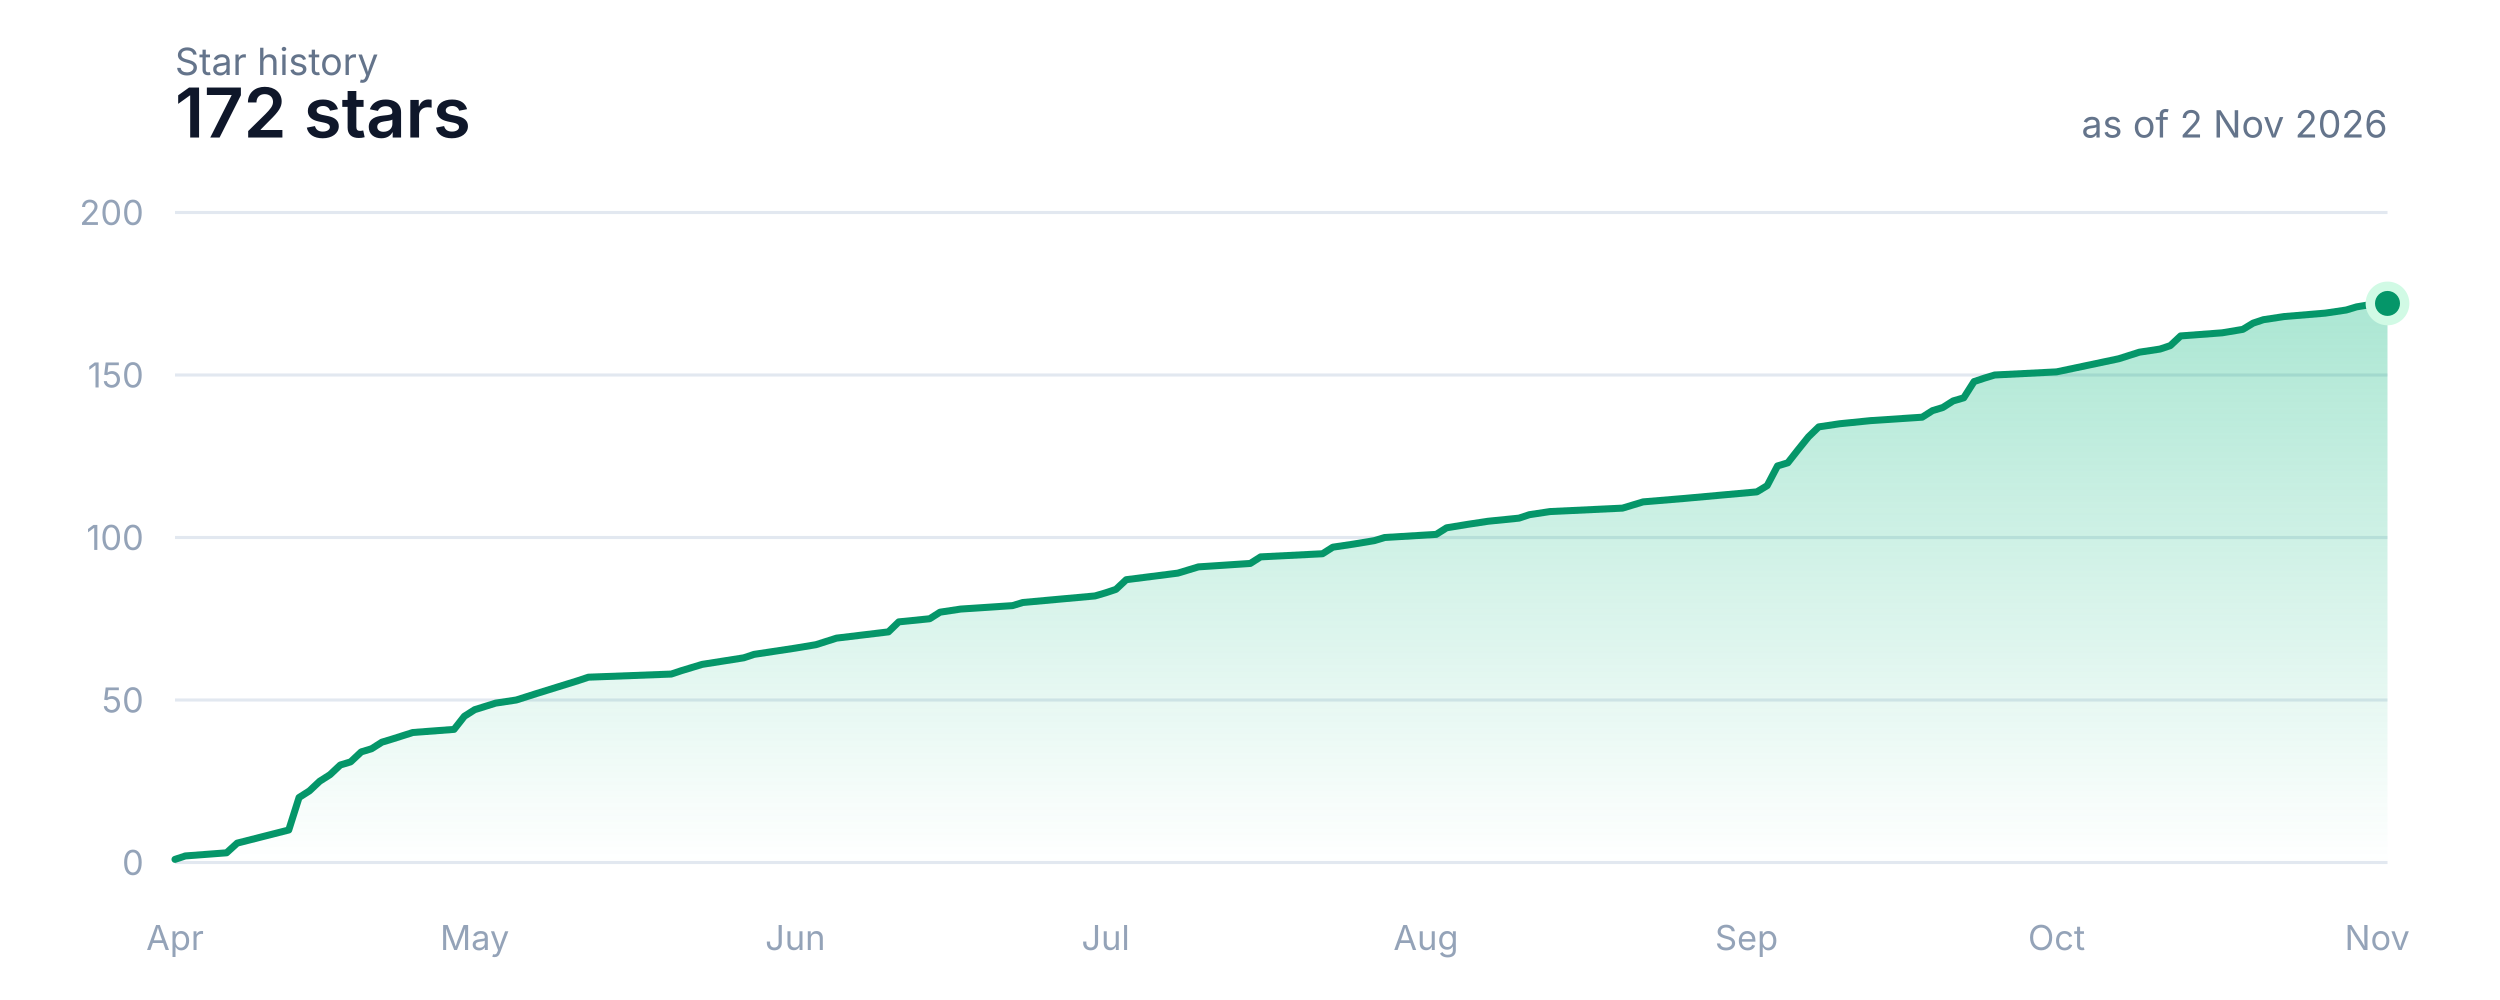
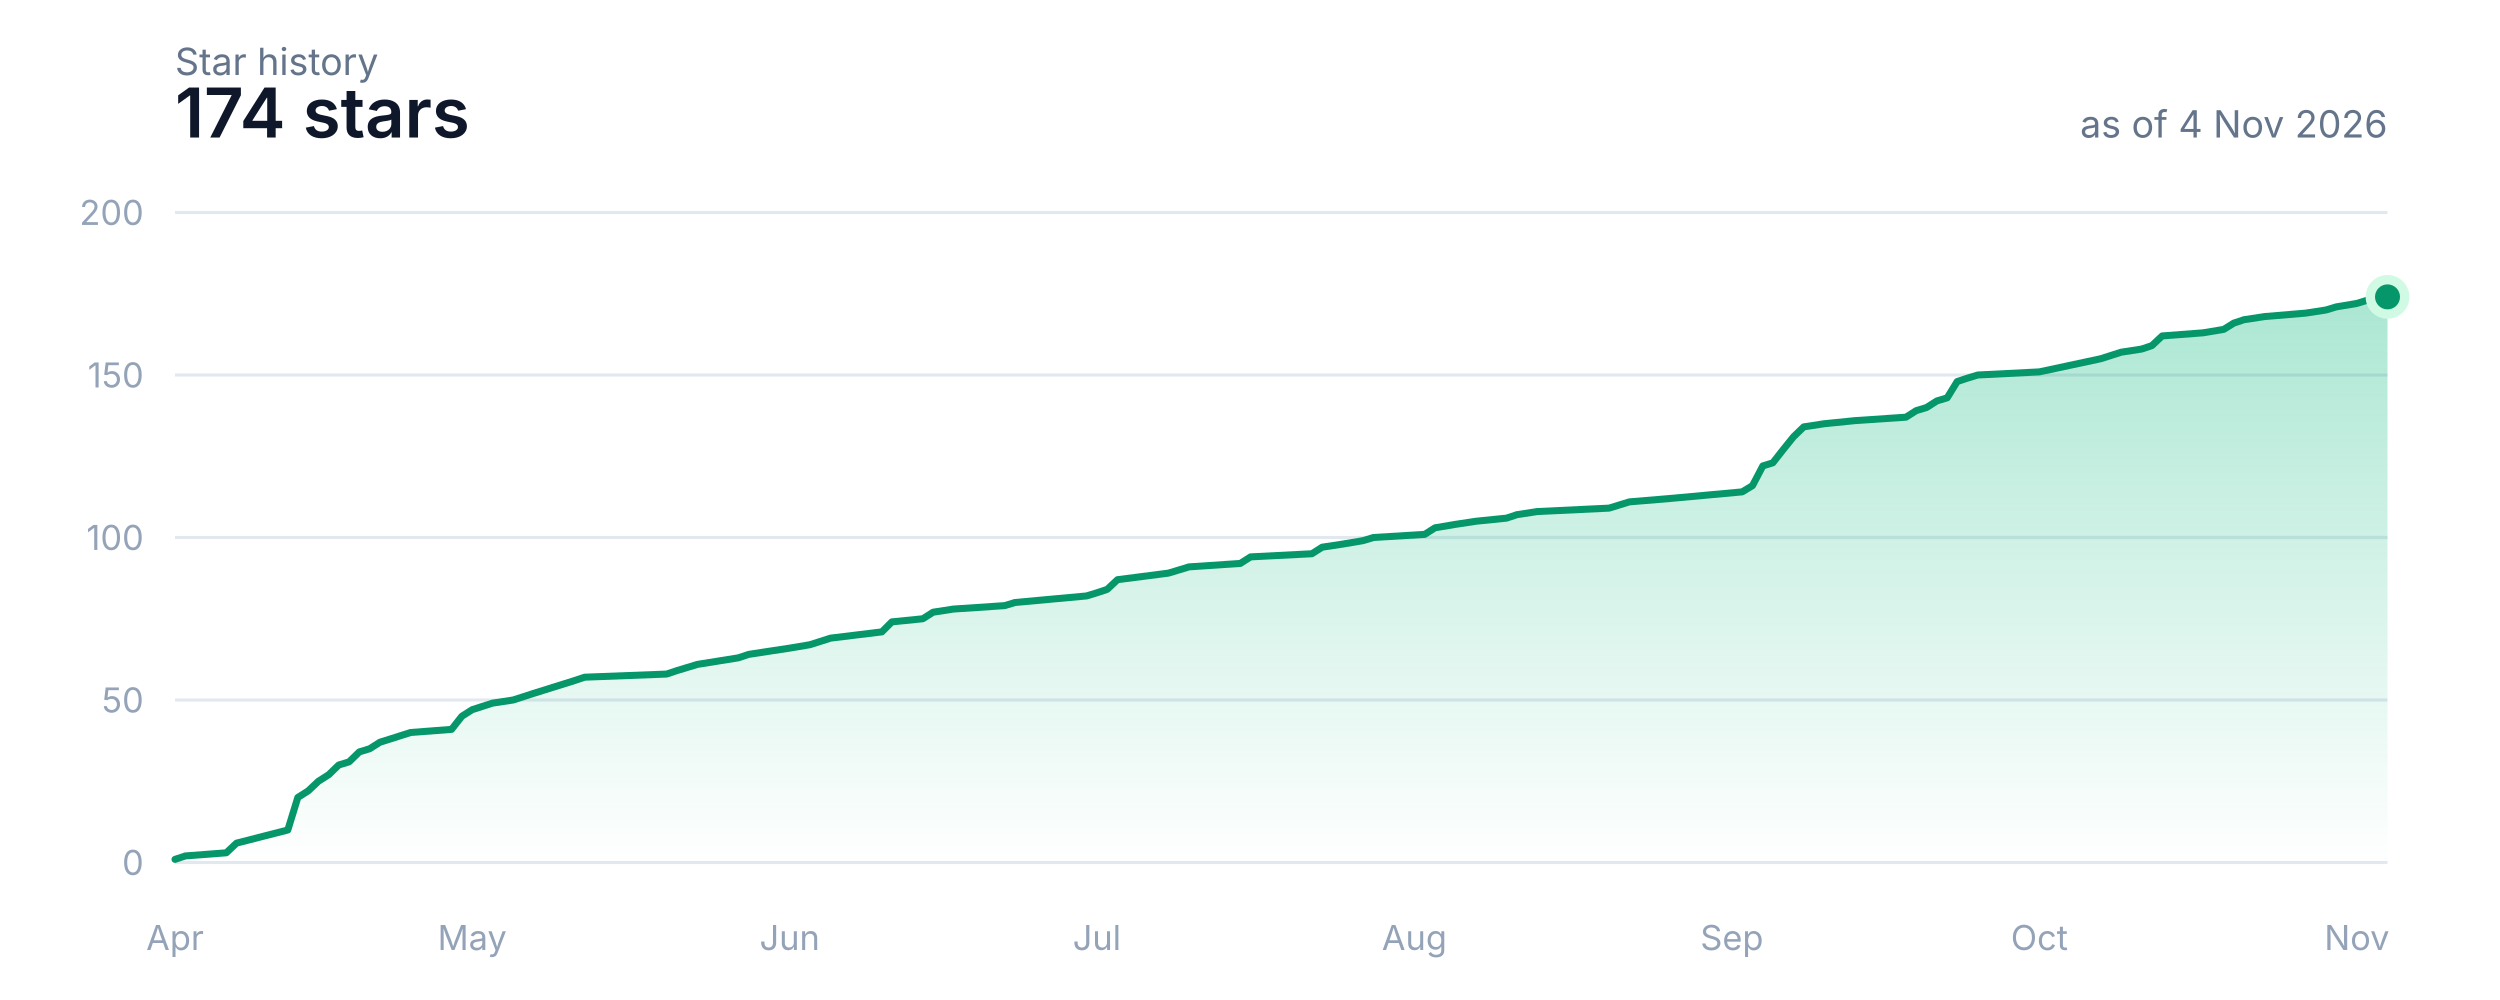
- <svg xmlns="http://www.w3.org/2000/svg" width="800" height="320" viewBox="0 0 800 320" role="img" aria-label="OpenSRE GitHub star history, 172 stars as of 2026-11-02">
+ <svg xmlns="http://www.w3.org/2000/svg" width="800" height="320" viewBox="0 0 800 320" role="img" aria-label="OpenSRE GitHub star history, 174 stars as of 2026-11-04">
  <rect width="100%" height="100%" fill="#ffffff" />
  <text x="56" y="24" fill="#64748b" font-family="ui-sans-serif, system-ui, -apple-system, sans-serif" font-size="12">Star history</text>
-   <text x="56" y="44" fill="#0f172a" font-family="ui-sans-serif, system-ui, -apple-system, sans-serif" font-size="22" font-weight="600">172 stars</text>
-   <text x="764" y="44" fill="#64748b" font-family="ui-sans-serif, system-ui, -apple-system, sans-serif" font-size="12" text-anchor="end">as of 2 Nov 2026</text>
+   <text x="56" y="44" fill="#0f172a" font-family="ui-sans-serif, system-ui, -apple-system, sans-serif" font-size="22" font-weight="600">174 stars</text>
+   <text x="764" y="44" fill="#64748b" font-family="ui-sans-serif, system-ui, -apple-system, sans-serif" font-size="12" text-anchor="end">as of 4 Nov 2026</text>
  <g font-family="ui-sans-serif, system-ui, -apple-system, sans-serif">
    <line x1="56" y1="276.0" x2="764" y2="276.0" stroke="#e2e8f0" stroke-width="1" />
    <text x="46" y="276.0" fill="#94a3b8" font-size="11" text-anchor="end" dominant-baseline="middle">0</text>
    <line x1="56" y1="224.0" x2="764" y2="224.0" stroke="#e2e8f0" stroke-width="1" />
    <text x="46" y="224.0" fill="#94a3b8" font-size="11" text-anchor="end" dominant-baseline="middle">50</text>
    <line x1="56" y1="172.0" x2="764" y2="172.0" stroke="#e2e8f0" stroke-width="1" />
    <text x="46" y="172.0" fill="#94a3b8" font-size="11" text-anchor="end" dominant-baseline="middle">100</text>
    <line x1="56" y1="120.0" x2="764" y2="120.0" stroke="#e2e8f0" stroke-width="1" />
    <text x="46" y="120.0" fill="#94a3b8" font-size="11" text-anchor="end" dominant-baseline="middle">150</text>
    <line x1="56" y1="68.0" x2="764" y2="68.0" stroke="#e2e8f0" stroke-width="1" />
    <text x="46" y="68.0" fill="#94a3b8" font-size="11" text-anchor="end" dominant-baseline="middle">200</text>
    <text x="56.0" y="304" fill="#94a3b8" font-size="11" text-anchor="middle">Apr</text>
-     <text x="151.9" y="304" fill="#94a3b8" font-size="11" text-anchor="middle">May</text>
-     <text x="254.5" y="304" fill="#94a3b8" font-size="11" text-anchor="middle">Jun</text>
-     <text x="353.8" y="304" fill="#94a3b8" font-size="11" text-anchor="middle">Jul</text>
-     <text x="456.3" y="304" fill="#94a3b8" font-size="11" text-anchor="middle">Aug</text>
-     <text x="558.9" y="304" fill="#94a3b8" font-size="11" text-anchor="middle">Sep</text>
-     <text x="658.1" y="304" fill="#94a3b8" font-size="11" text-anchor="middle">Oct</text>
-     <text x="760.7" y="304" fill="#94a3b8" font-size="11" text-anchor="middle">Nov</text>
+     <text x="151.1" y="304" fill="#94a3b8" font-size="11" text-anchor="middle">May</text>
+     <text x="252.7" y="304" fill="#94a3b8" font-size="11" text-anchor="middle">Jun</text>
+     <text x="351.0" y="304" fill="#94a3b8" font-size="11" text-anchor="middle">Jul</text>
+     <text x="452.6" y="304" fill="#94a3b8" font-size="11" text-anchor="middle">Aug</text>
+     <text x="554.2" y="304" fill="#94a3b8" font-size="11" text-anchor="middle">Sep</text>
+     <text x="652.6" y="304" fill="#94a3b8" font-size="11" text-anchor="middle">Oct</text>
+     <text x="754.2" y="304" fill="#94a3b8" font-size="11" text-anchor="middle">Nov</text>
  </g>
  <defs>
    <linearGradient id="fill-light" x1="0" y1="0" x2="0" y2="1">
      <stop offset="0%" stop-color="#10b981" stop-opacity="0.35" />
      <stop offset="100%" stop-color="#10b981" stop-opacity="0" />
    </linearGradient>
  </defs>
-   <path d="M56.0,275.0 L59.3,273.9 L72.5,272.9 L75.9,269.8 L92.4,265.6 L95.7,255.2 L99.0,253.1 L102.3,250.0 L105.6,247.9 L108.9,244.8 L112.2,243.8 L115.6,240.6 L118.9,239.6 L122.2,237.5 L125.5,236.5 L132.1,234.4 L145.3,233.4 L148.6,229.2 L151.9,227.1 L158.6,225.0 L165.2,224.0 L171.8,221.9 L185.0,217.8 L188.3,216.7 L214.8,215.7 L218.1,214.6 L221.4,213.6 L224.7,212.6 L238.0,210.5 L241.3,209.4 L247.9,208.4 L254.5,207.4 L261.1,206.3 L267.7,204.2 L284.3,202.2 L287.6,199.0 L297.5,198.0 L300.8,195.9 L307.4,194.9 L324.0,193.8 L327.3,192.8 L350.4,190.7 L353.8,189.7 L357.1,188.6 L360.4,185.5 L376.9,183.4 L380.2,182.4 L383.5,181.4 L400.1,180.3 L403.4,178.2 L423.2,177.2 L426.5,175.1 L433.2,174.1 L439.8,173.0 L443.1,172.0 L459.6,171.0 L462.9,168.9 L469.6,167.8 L476.2,166.8 L486.1,165.8 L489.4,164.7 L496.0,163.7 L519.2,162.6 L525.8,160.6 L539.0,159.5 L562.2,157.4 L565.5,155.4 L568.8,149.1 L572.1,148.1 L575.4,143.9 L578.7,139.8 L582.0,136.6 L588.7,135.6 L598.6,134.6 L615.1,133.5 L618.4,131.4 L621.7,130.4 L625.0,128.3 L628.4,127.3 L631.7,122.1 L635.0,121.0 L638.3,120.0 L658.1,119.0 L678.0,114.8 L684.6,112.7 L691.2,111.7 L694.5,110.6 L697.8,107.5 L711.1,106.5 L717.7,105.4 L721.0,103.4 L724.3,102.3 L730.9,101.3 L744.1,100.2 L750.8,99.2 L754.1,98.2 L760.7,97.1 L764.0,97.1 L764.0,276.0 L56.0,276.0 Z" fill="url(#fill-light)" />
-   <path d="M56.0,275.0 L59.3,273.9 L72.5,272.9 L75.9,269.8 L92.4,265.6 L95.7,255.2 L99.0,253.1 L102.3,250.0 L105.6,247.9 L108.9,244.8 L112.2,243.8 L115.6,240.6 L118.9,239.6 L122.2,237.5 L125.5,236.5 L132.1,234.4 L145.3,233.4 L148.6,229.2 L151.9,227.1 L158.6,225.0 L165.2,224.0 L171.8,221.9 L185.0,217.8 L188.3,216.7 L214.8,215.7 L218.1,214.6 L221.4,213.6 L224.7,212.6 L238.0,210.5 L241.3,209.4 L247.9,208.4 L254.5,207.4 L261.1,206.3 L267.7,204.2 L284.3,202.2 L287.6,199.0 L297.5,198.0 L300.8,195.9 L307.4,194.9 L324.0,193.8 L327.3,192.8 L350.4,190.7 L353.8,189.7 L357.1,188.6 L360.4,185.5 L376.9,183.4 L380.2,182.4 L383.5,181.4 L400.1,180.3 L403.4,178.2 L423.2,177.2 L426.5,175.1 L433.2,174.1 L439.8,173.0 L443.1,172.0 L459.6,171.0 L462.9,168.9 L469.6,167.8 L476.2,166.8 L486.1,165.8 L489.4,164.7 L496.0,163.7 L519.2,162.6 L525.8,160.6 L539.0,159.5 L562.2,157.4 L565.5,155.4 L568.8,149.1 L572.1,148.1 L575.4,143.9 L578.7,139.8 L582.0,136.6 L588.7,135.6 L598.6,134.6 L615.1,133.5 L618.4,131.4 L621.7,130.4 L625.0,128.3 L628.4,127.3 L631.7,122.1 L635.0,121.0 L638.3,120.0 L658.1,119.0 L678.0,114.8 L684.6,112.7 L691.2,111.7 L694.5,110.6 L697.8,107.5 L711.1,106.5 L717.7,105.4 L721.0,103.4 L724.3,102.3 L730.9,101.3 L744.1,100.2 L750.8,99.2 L754.1,98.2 L760.7,97.1 L764.0,97.1" fill="none" stroke="#059669" stroke-width="2.25" stroke-linecap="round" stroke-linejoin="round" />
-   <circle cx="764.0" cy="97.1" r="7" fill="#d1fae5" />
-   <circle cx="764.0" cy="97.1" r="4" fill="#059669" />
+   <path d="M56.0,275.0 L59.3,273.9 L72.4,272.9 L75.7,269.8 L92.1,265.6 L95.3,255.2 L98.6,253.1 L101.9,250.0 L105.2,247.9 L108.4,244.8 L111.7,243.8 L115.0,240.6 L118.3,239.6 L121.6,237.5 L124.8,236.5 L131.4,234.4 L144.5,233.4 L147.8,229.2 L151.1,227.1 L157.6,225.0 L164.2,224.0 L170.7,221.9 L183.8,217.8 L187.1,216.7 L213.3,215.7 L216.6,214.6 L219.9,213.6 L223.2,212.6 L236.3,210.5 L239.6,209.4 L246.1,208.4 L252.7,207.4 L259.2,206.3 L265.8,204.2 L282.2,202.2 L285.4,199.0 L295.3,198.0 L298.6,195.9 L305.1,194.9 L321.5,193.8 L324.8,192.8 L347.7,190.7 L351.0,189.7 L354.3,188.6 L357.6,185.5 L373.9,183.4 L377.2,182.4 L380.5,181.4 L396.9,180.3 L400.2,178.2 L419.8,177.2 L423.1,175.1 L429.7,174.1 L436.2,173.0 L439.5,172.0 L455.9,171.0 L459.2,168.9 L465.7,167.8 L472.3,166.8 L482.1,165.8 L485.4,164.7 L491.9,163.7 L514.9,162.6 L521.4,160.6 L534.6,159.5 L557.5,157.4 L560.8,155.4 L564.1,149.1 L567.3,148.1 L570.6,143.9 L573.9,139.8 L577.2,136.6 L583.7,135.6 L593.6,134.6 L609.9,133.5 L613.2,131.4 L616.5,130.4 L619.8,128.3 L623.1,127.3 L626.3,122.1 L629.6,121.0 L632.9,120.0 L652.6,119.0 L672.2,114.8 L678.8,112.7 L685.3,111.7 L688.6,110.6 L691.9,107.5 L705.0,106.5 L711.6,105.4 L714.8,103.4 L718.1,102.3 L724.7,101.3 L737.8,100.2 L744.3,99.2 L747.6,98.2 L754.2,97.1 L757.4,96.1 L760.7,95.0 L764.0,95.0 L764.0,276.0 L56.0,276.0 Z" fill="url(#fill-light)" />
+   <path d="M56.0,275.0 L59.3,273.9 L72.4,272.9 L75.7,269.8 L92.1,265.6 L95.3,255.2 L98.6,253.1 L101.9,250.0 L105.2,247.9 L108.4,244.8 L111.7,243.8 L115.0,240.6 L118.3,239.6 L121.6,237.5 L124.8,236.5 L131.4,234.4 L144.5,233.4 L147.8,229.2 L151.1,227.1 L157.6,225.0 L164.2,224.0 L170.7,221.9 L183.8,217.8 L187.1,216.7 L213.3,215.7 L216.6,214.6 L219.9,213.6 L223.2,212.6 L236.3,210.5 L239.6,209.4 L246.1,208.4 L252.7,207.4 L259.2,206.3 L265.8,204.2 L282.2,202.2 L285.4,199.0 L295.3,198.0 L298.6,195.9 L305.1,194.9 L321.5,193.8 L324.8,192.8 L347.7,190.7 L351.0,189.7 L354.3,188.6 L357.6,185.5 L373.9,183.4 L377.2,182.4 L380.5,181.4 L396.9,180.3 L400.2,178.2 L419.8,177.2 L423.1,175.1 L429.7,174.1 L436.2,173.0 L439.5,172.0 L455.9,171.0 L459.2,168.9 L465.7,167.8 L472.3,166.8 L482.1,165.8 L485.4,164.7 L491.9,163.7 L514.9,162.6 L521.4,160.6 L534.6,159.5 L557.5,157.4 L560.8,155.4 L564.1,149.1 L567.3,148.1 L570.6,143.9 L573.9,139.8 L577.2,136.6 L583.7,135.6 L593.6,134.6 L609.9,133.5 L613.2,131.4 L616.5,130.4 L619.8,128.3 L623.1,127.3 L626.3,122.1 L629.6,121.0 L632.9,120.0 L652.6,119.0 L672.2,114.8 L678.8,112.7 L685.3,111.7 L688.6,110.6 L691.9,107.5 L705.0,106.5 L711.6,105.4 L714.8,103.4 L718.1,102.3 L724.7,101.3 L737.8,100.2 L744.3,99.2 L747.6,98.2 L754.2,97.1 L757.4,96.1 L760.7,95.0 L764.0,95.0" fill="none" stroke="#059669" stroke-width="2.25" stroke-linecap="round" stroke-linejoin="round" />
+   <circle cx="764.0" cy="95.0" r="7" fill="#d1fae5" />
+   <circle cx="764.0" cy="95.0" r="4" fill="#059669" />
</svg>
